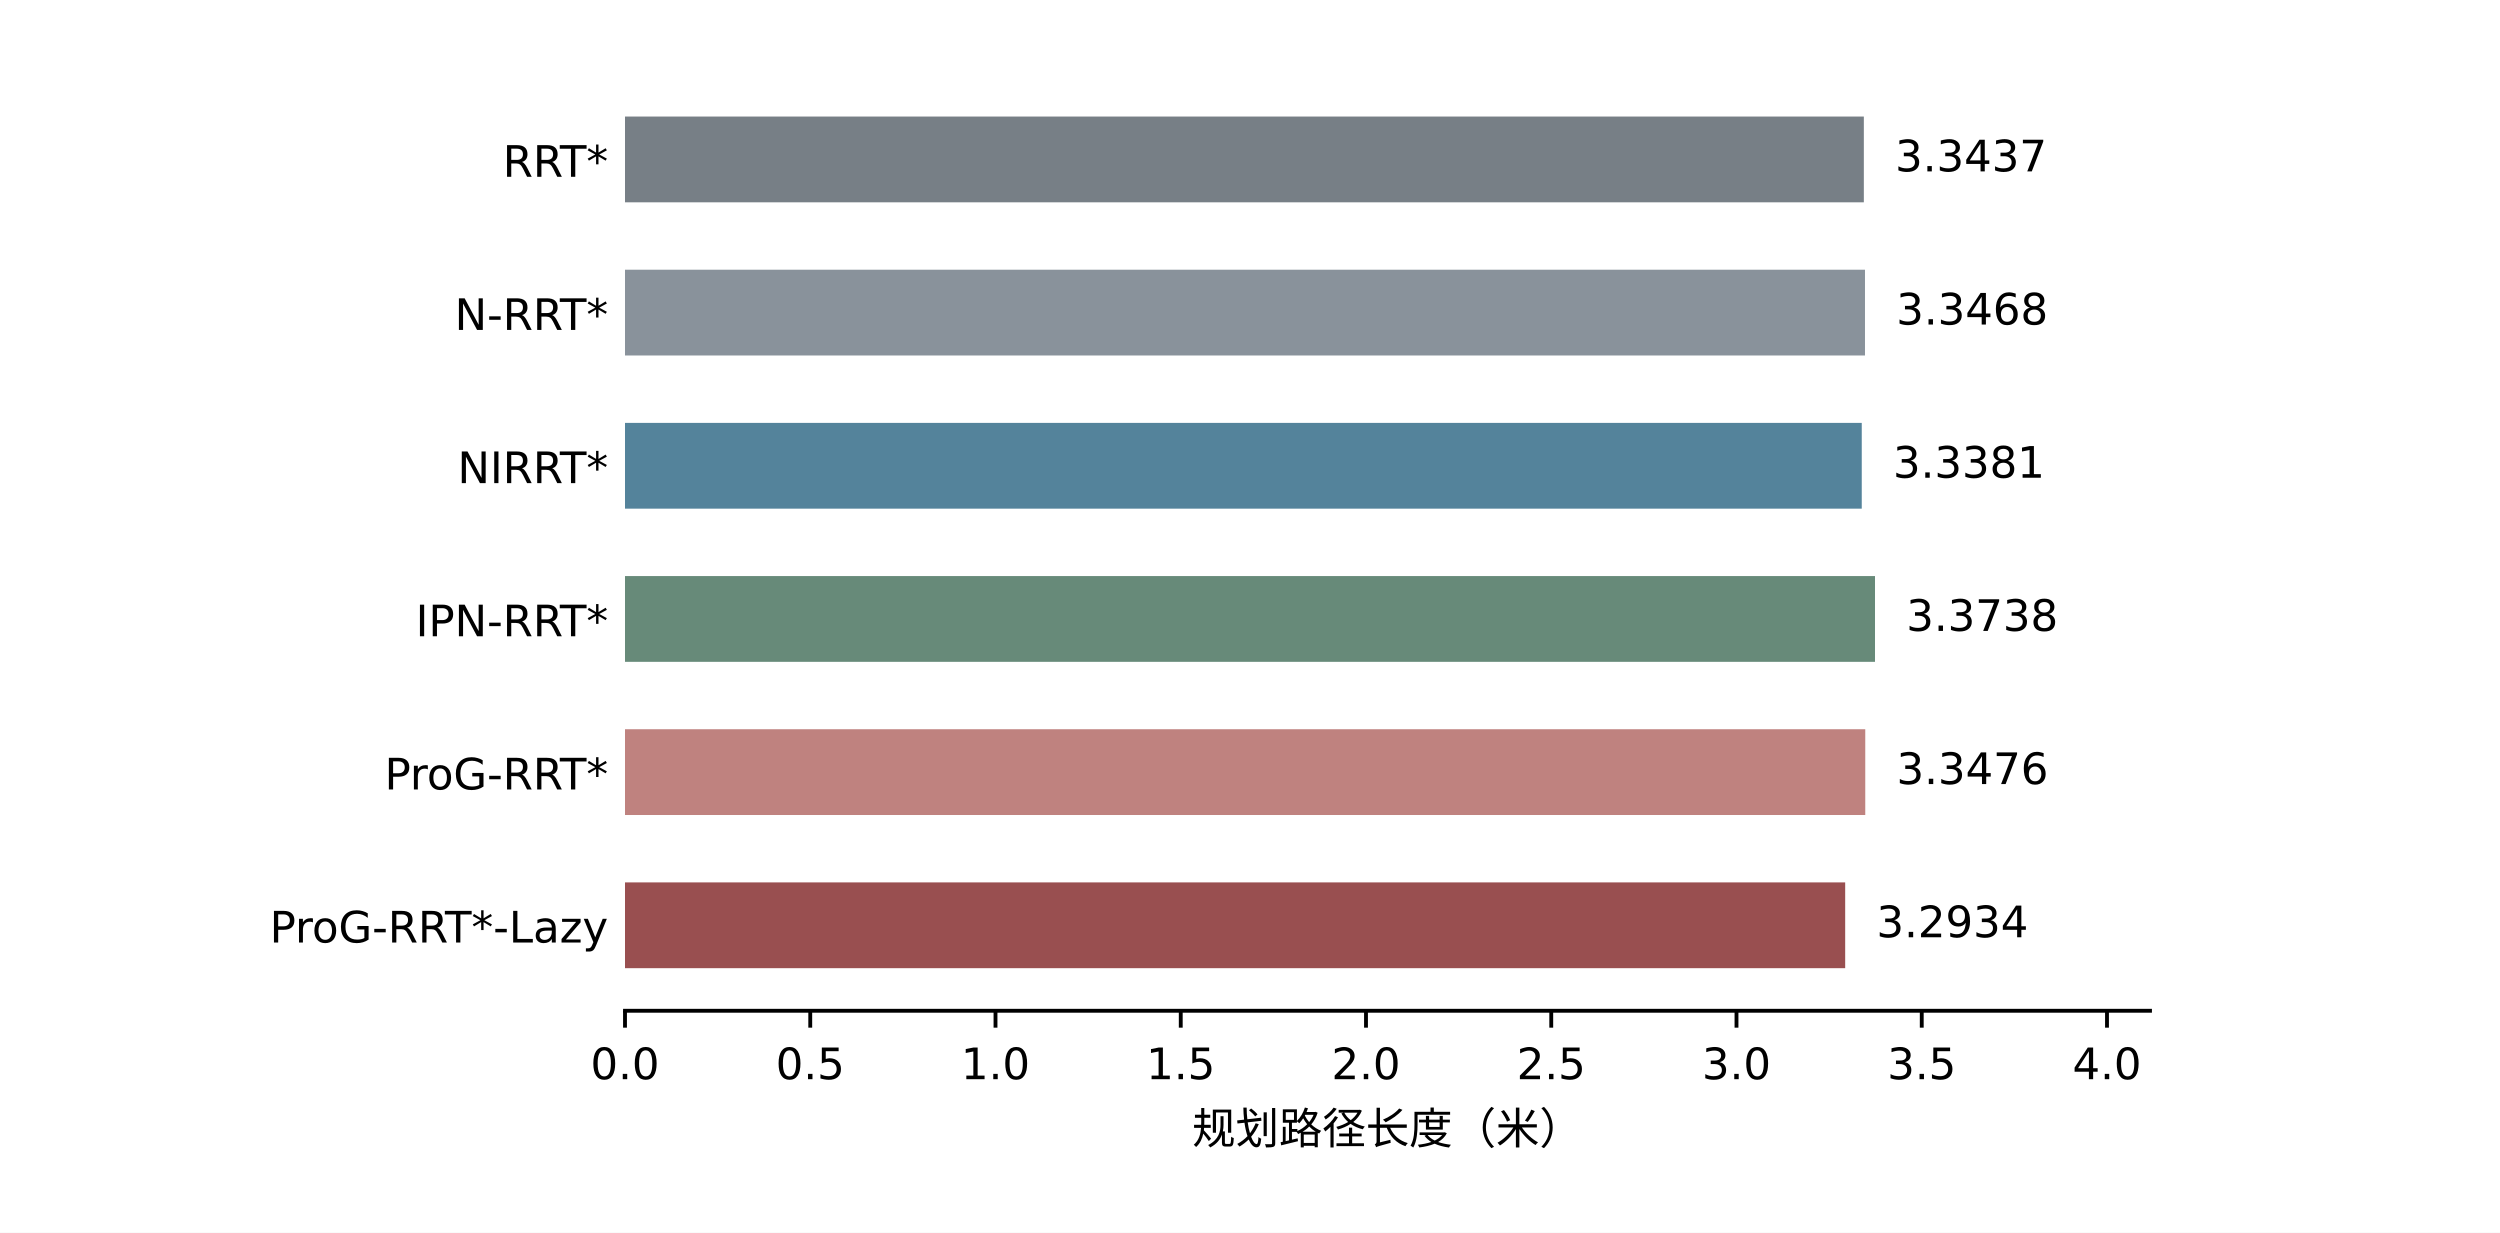
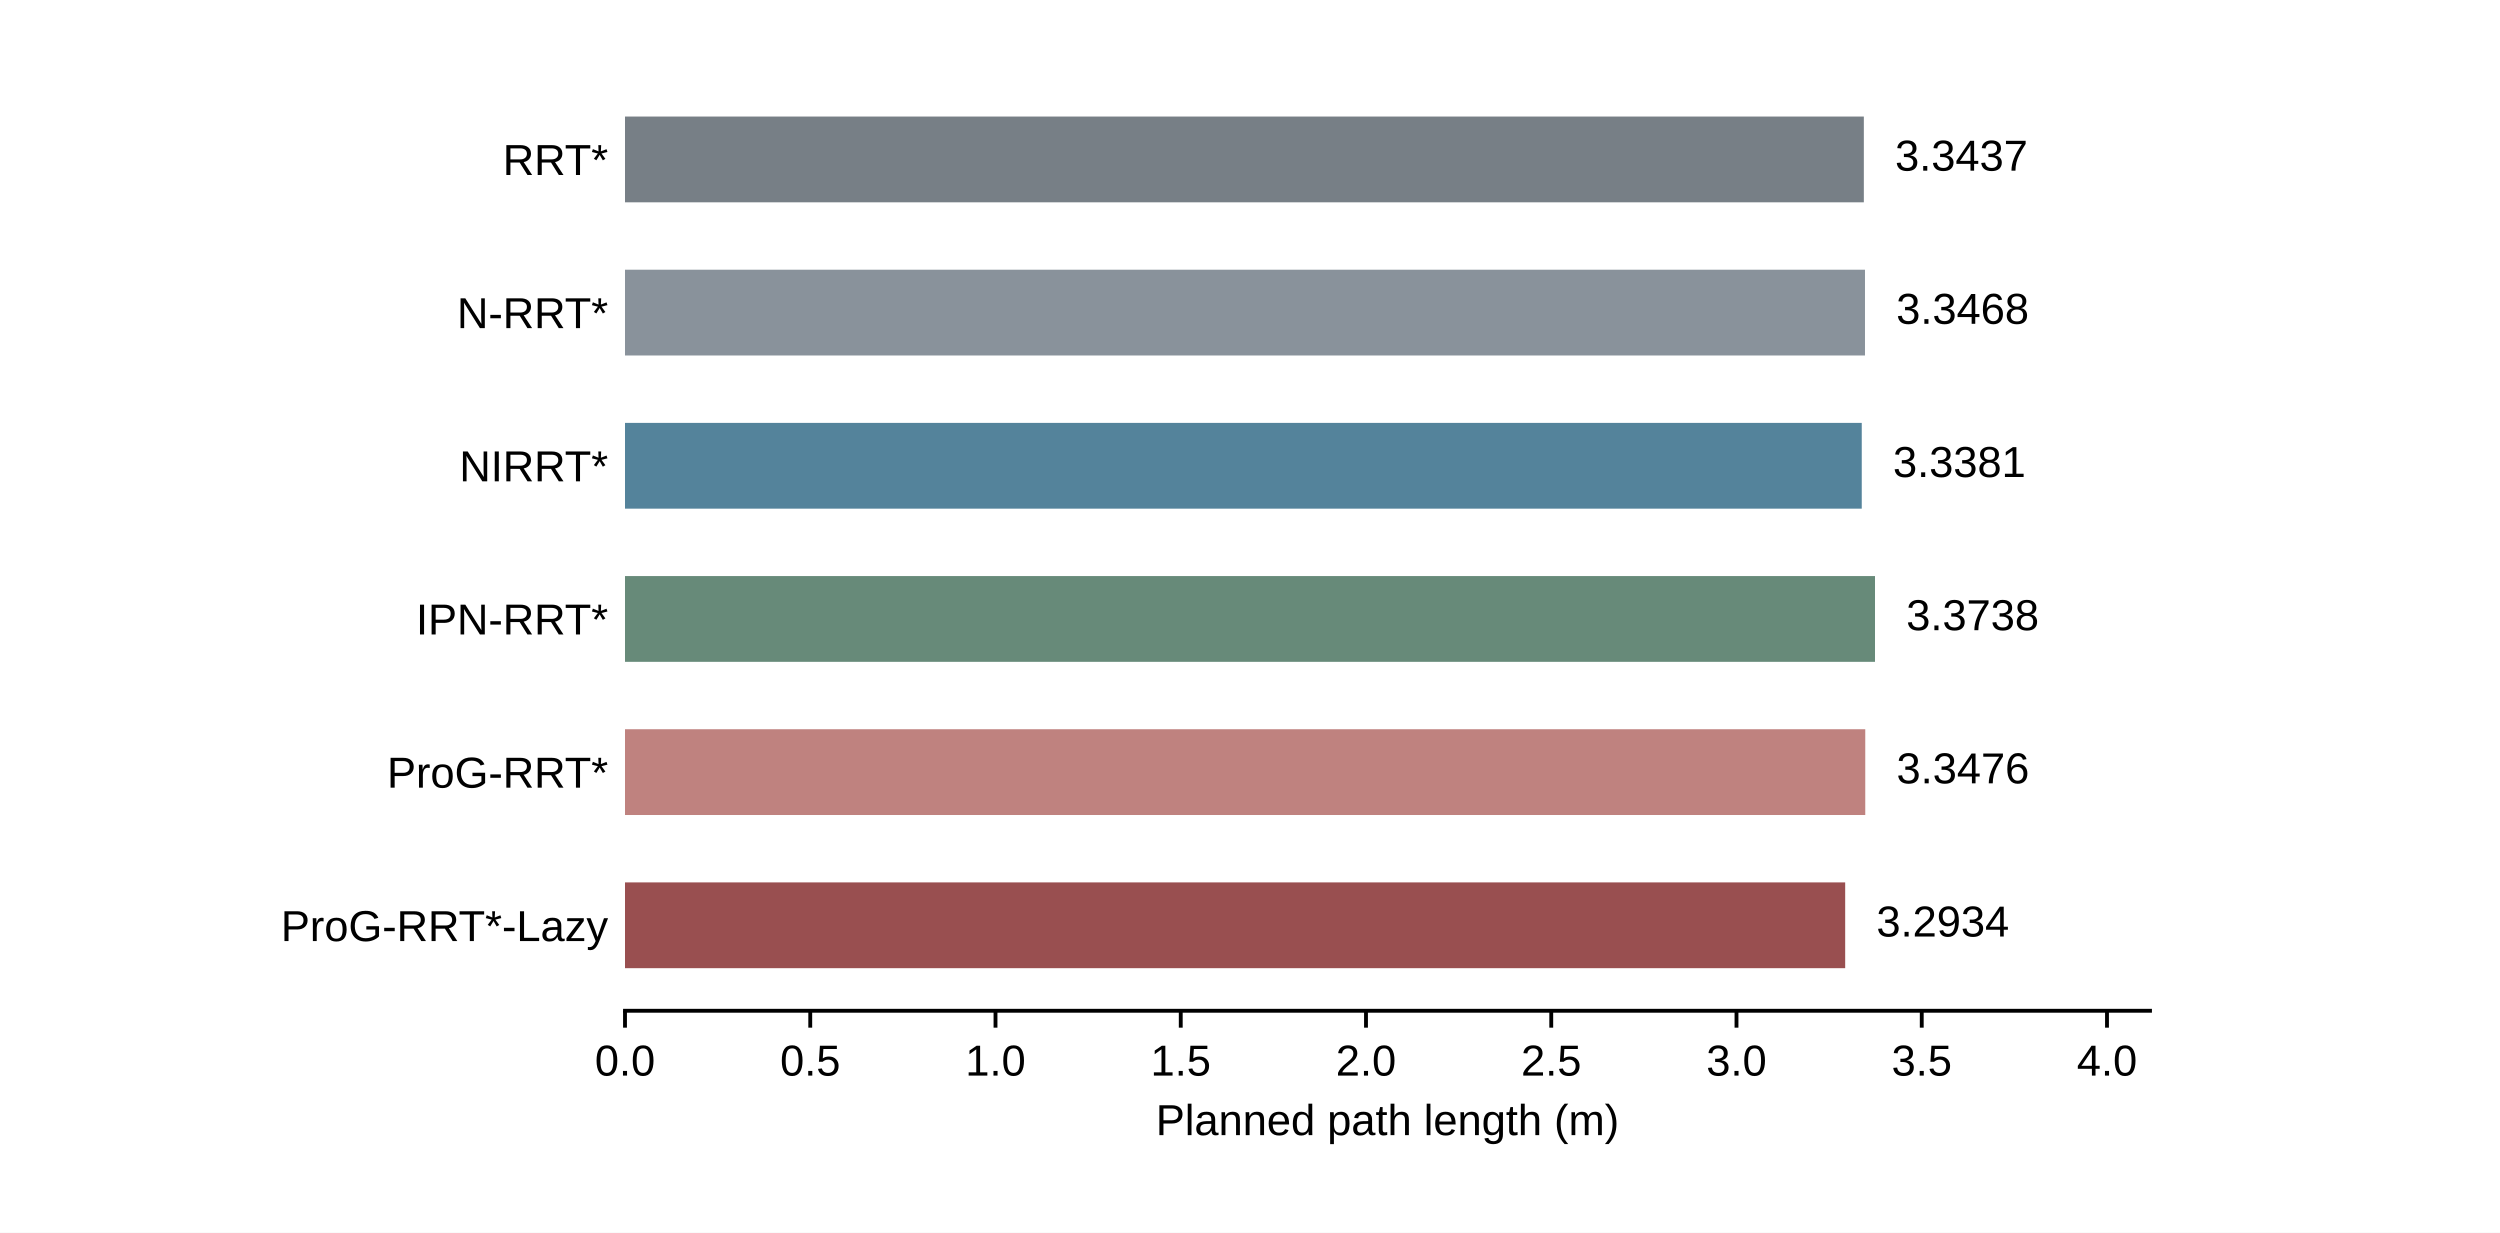
<svg xmlns="http://www.w3.org/2000/svg" xmlns:xlink="http://www.w3.org/1999/xlink" width="518.4pt" height="255.6pt" viewBox="0 0 518.4 255.6" version="1.1">
  <defs>
    <style type="text/css">*{stroke-linejoin: round; stroke-linecap: butt}</style>
  </defs>
  <g id="figure_1">
    <g id="patch_1">
      <path d="M 0 255.6  L 518.4 255.6  L 518.4 0  L 0 0  z " style="fill: #ffffff" />
    </g>
    <g id="axes_1">
      <g id="patch_2">
        <path d="M 129.6 209.592  L 445.824 209.592  L 445.824 15.336  L 129.6 15.336  z " style="fill: #ffffff" />
      </g>
      <g id="patch_3">
-         <path d="M 129.6 24.166  L 386.486 24.166  L 386.486 41.953  L 129.6 41.953  z " clip-path="url(#pfc338fcaec)" style="fill: #777f86" />
+         <path d="M 129.6 24.166  L 386.486 24.166  L 386.486 41.953  L 129.6 41.953  z " clip-path="url(#p700903a068)" style="fill: #777f86" />
      </g>
      <g id="patch_4">
-         <path d="M 129.6 55.928  L 386.724 55.928  L 386.724 73.714  L 129.6 73.714  z " clip-path="url(#pfc338fcaec)" style="fill: #89929b" />
+         <path d="M 129.6 55.928  L 386.724 55.928  L 386.724 73.714  L 129.6 73.714  z " clip-path="url(#p700903a068)" style="fill: #89929b" />
      </g>
      <g id="patch_5">
-         <path d="M 129.6 87.69  L 386.053 87.69  L 386.053 105.476  L 129.6 105.476  z " clip-path="url(#pfc338fcaec)" style="fill: #54839b" />
+         <path d="M 129.6 87.69  L 386.053 87.69  L 386.053 105.476  L 129.6 105.476  z " clip-path="url(#p700903a068)" style="fill: #54839b" />
      </g>
      <g id="patch_6">
-         <path d="M 129.6 119.452  L 388.8 119.452  L 388.8 137.238  L 129.6 137.238  z " clip-path="url(#pfc338fcaec)" style="fill: #678a79" />
+         <path d="M 129.6 119.452  L 388.8 119.452  L 388.8 137.238  L 129.6 137.238  z " clip-path="url(#p700903a068)" style="fill: #678a79" />
      </g>
      <g id="patch_7">
-         <path d="M 129.6 151.214  L 386.781 151.214  L 386.781 169  L 129.6 169  z " clip-path="url(#pfc338fcaec)" style="fill: #bf827f" />
+         <path d="M 129.6 151.214  L 386.781 151.214  L 386.781 169  L 129.6 169  z " clip-path="url(#p700903a068)" style="fill: #bf827f" />
      </g>
      <g id="patch_8">
-         <path d="M 129.6 182.975  L 382.617 182.975  L 382.617 200.762  L 129.6 200.762  z " clip-path="url(#pfc338fcaec)" style="fill: #994f50" />
+         <path d="M 129.6 182.975  L 382.617 182.975  L 382.617 200.762  L 129.6 200.762  z " clip-path="url(#p700903a068)" style="fill: #994f50" />
      </g>
      <g id="matplotlib.axis_1">
        <g id="xtick_1">
          <g id="line2d_1">
            <defs>
-               <path id="m196f5dba8f" d="M 0 0  L 0 3.5  " style="stroke: #000000; stroke-width: 0.8" />
+               <path id="mff26e9fd62" d="M 0 0  L 0 3.5  " style="stroke: #000000; stroke-width: 0.8" />
            </defs>
            <g>
-               <use xlink:href="#m196f5dba8f" x="129.6" y="209.592" style="stroke: #000000; stroke-width: 0.8" />
+               <use xlink:href="#mff26e9fd62" x="129.6" y="209.592" style="stroke: #000000; stroke-width: 0.8" />
            </g>
          </g>
          <g id="text_1">
-             <text style="font: 9px 'Microsoft YaHei', 'DejaVu Sans', sans-serif; text-anchor: middle" x="129.6" y="223.786" transform="rotate(-0 129.6 223.7864)">0.0</text>
+             <text style="font: 9px 'Arial', 'DejaVu Sans', sans-serif; text-anchor: middle" x="129.6" y="223.034" transform="rotate(-0 129.6 223.034)">0.0</text>
          </g>
        </g>
        <g id="xtick_2">
          <g id="line2d_2">
            <g>
-               <use xlink:href="#m196f5dba8f" x="168.013" y="209.592" style="stroke: #000000; stroke-width: 0.8" />
+               <use xlink:href="#mff26e9fd62" x="168.013" y="209.592" style="stroke: #000000; stroke-width: 0.8" />
            </g>
          </g>
          <g id="text_2">
-             <text style="font: 9px 'Microsoft YaHei', 'DejaVu Sans', sans-serif; text-anchor: middle" x="168.013" y="223.786" transform="rotate(-0 168.0133 223.7864)">0.5</text>
+             <text style="font: 9px 'Arial', 'DejaVu Sans', sans-serif; text-anchor: middle" x="168.013" y="223.034" transform="rotate(-0 168.0133 223.034)">0.5</text>
          </g>
        </g>
        <g id="xtick_3">
          <g id="line2d_3">
            <g>
-               <use xlink:href="#m196f5dba8f" x="206.427" y="209.592" style="stroke: #000000; stroke-width: 0.8" />
+               <use xlink:href="#mff26e9fd62" x="206.427" y="209.592" style="stroke: #000000; stroke-width: 0.8" />
            </g>
          </g>
          <g id="text_3">
-             <text style="font: 9px 'Microsoft YaHei', 'DejaVu Sans', sans-serif; text-anchor: middle" x="206.427" y="223.786" transform="rotate(-0 206.4267 223.7864)">1.0</text>
+             <text style="font: 9px 'Arial', 'DejaVu Sans', sans-serif; text-anchor: middle" x="206.427" y="223.034" transform="rotate(-0 206.4267 223.034)">1.0</text>
          </g>
        </g>
        <g id="xtick_4">
          <g id="line2d_4">
            <g>
-               <use xlink:href="#m196f5dba8f" x="244.84" y="209.592" style="stroke: #000000; stroke-width: 0.8" />
+               <use xlink:href="#mff26e9fd62" x="244.84" y="209.592" style="stroke: #000000; stroke-width: 0.8" />
            </g>
          </g>
          <g id="text_4">
-             <text style="font: 9px 'Microsoft YaHei', 'DejaVu Sans', sans-serif; text-anchor: middle" x="244.84" y="223.786" transform="rotate(-0 244.84 223.7864)">1.5</text>
+             <text style="font: 9px 'Arial', 'DejaVu Sans', sans-serif; text-anchor: middle" x="244.84" y="223.034" transform="rotate(-0 244.84 223.034)">1.5</text>
          </g>
        </g>
        <g id="xtick_5">
          <g id="line2d_5">
            <g>
-               <use xlink:href="#m196f5dba8f" x="283.253" y="209.592" style="stroke: #000000; stroke-width: 0.8" />
+               <use xlink:href="#mff26e9fd62" x="283.253" y="209.592" style="stroke: #000000; stroke-width: 0.8" />
            </g>
          </g>
          <g id="text_5">
-             <text style="font: 9px 'Microsoft YaHei', 'DejaVu Sans', sans-serif; text-anchor: middle" x="283.253" y="223.786" transform="rotate(-0 283.2534 223.7864)">2.0</text>
+             <text style="font: 9px 'Arial', 'DejaVu Sans', sans-serif; text-anchor: middle" x="283.253" y="223.034" transform="rotate(-0 283.2534 223.034)">2.0</text>
          </g>
        </g>
        <g id="xtick_6">
          <g id="line2d_6">
            <g>
-               <use xlink:href="#m196f5dba8f" x="321.667" y="209.592" style="stroke: #000000; stroke-width: 0.8" />
+               <use xlink:href="#mff26e9fd62" x="321.667" y="209.592" style="stroke: #000000; stroke-width: 0.8" />
            </g>
          </g>
          <g id="text_6">
-             <text style="font: 9px 'Microsoft YaHei', 'DejaVu Sans', sans-serif; text-anchor: middle" x="321.667" y="223.786" transform="rotate(-0 321.6667 223.7864)">2.5</text>
+             <text style="font: 9px 'Arial', 'DejaVu Sans', sans-serif; text-anchor: middle" x="321.667" y="223.034" transform="rotate(-0 321.6667 223.034)">2.5</text>
          </g>
        </g>
        <g id="xtick_7">
          <g id="line2d_7">
            <g>
-               <use xlink:href="#m196f5dba8f" x="360.08" y="209.592" style="stroke: #000000; stroke-width: 0.8" />
+               <use xlink:href="#mff26e9fd62" x="360.08" y="209.592" style="stroke: #000000; stroke-width: 0.8" />
            </g>
          </g>
          <g id="text_7">
-             <text style="font: 9px 'Microsoft YaHei', 'DejaVu Sans', sans-serif; text-anchor: middle" x="360.08" y="223.786" transform="rotate(-0 360.0801 223.7864)">3.0</text>
+             <text style="font: 9px 'Arial', 'DejaVu Sans', sans-serif; text-anchor: middle" x="360.08" y="223.034" transform="rotate(-0 360.0801 223.034)">3.0</text>
          </g>
        </g>
        <g id="xtick_8">
          <g id="line2d_8">
            <g>
-               <use xlink:href="#m196f5dba8f" x="398.493" y="209.592" style="stroke: #000000; stroke-width: 0.8" />
+               <use xlink:href="#mff26e9fd62" x="398.493" y="209.592" style="stroke: #000000; stroke-width: 0.8" />
            </g>
          </g>
          <g id="text_8">
-             <text style="font: 9px 'Microsoft YaHei', 'DejaVu Sans', sans-serif; text-anchor: middle" x="398.493" y="223.786" transform="rotate(-0 398.4934 223.7864)">3.5</text>
+             <text style="font: 9px 'Arial', 'DejaVu Sans', sans-serif; text-anchor: middle" x="398.493" y="223.034" transform="rotate(-0 398.4934 223.034)">3.5</text>
          </g>
        </g>
        <g id="xtick_9">
          <g id="line2d_9">
            <g>
-               <use xlink:href="#m196f5dba8f" x="436.907" y="209.592" style="stroke: #000000; stroke-width: 0.8" />
+               <use xlink:href="#mff26e9fd62" x="436.907" y="209.592" style="stroke: #000000; stroke-width: 0.8" />
            </g>
          </g>
          <g id="text_9">
-             <text style="font: 9px 'Microsoft YaHei', 'DejaVu Sans', sans-serif; text-anchor: middle" x="436.907" y="223.786" transform="rotate(-0 436.9068 223.7864)">4.0</text>
+             <text style="font: 9px 'Arial', 'DejaVu Sans', sans-serif; text-anchor: middle" x="436.907" y="223.034" transform="rotate(-0 436.9068 223.034)">4.0</text>
          </g>
        </g>
        <g id="text_10">
-           <text style="font: 9px 'Microsoft YaHei', 'DejaVu Sans', sans-serif; text-anchor: middle" x="287.712" y="237.218" transform="rotate(-0 287.712 237.2181)">规划路径长度（米）</text>
+           <text style="font: 9px 'Arial', 'DejaVu Sans', sans-serif; text-anchor: middle" x="287.712" y="235.375" transform="rotate(-0 287.712 235.3745)">Planned path length (m)</text>
        </g>
      </g>
      <g id="matplotlib.axis_2">
        <g id="ytick_1">
          <g id="line2d_10" />
          <g id="text_11">
-             <text style="font: 9px 'Microsoft YaHei', 'DejaVu Sans', sans-serif; text-anchor: end" x="126.1" y="36.656" transform="rotate(-0 126.1 36.65635)">RRT*</text>
+             <text style="font: 9px 'Arial', 'DejaVu Sans', sans-serif; text-anchor: end" x="126.1" y="36.28" transform="rotate(-0 126.1 36.28018)">RRT*</text>
          </g>
        </g>
        <g id="ytick_2">
          <g id="line2d_11" />
          <g id="text_12">
-             <text style="font: 9px 'Microsoft YaHei', 'DejaVu Sans', sans-serif; text-anchor: end" x="126.1" y="68.418" transform="rotate(-0 126.1 68.41828)">N-RRT*</text>
+             <text style="font: 9px 'Arial', 'DejaVu Sans', sans-serif; text-anchor: end" x="126.1" y="68.042" transform="rotate(-0 126.1 68.04211)">N-RRT*</text>
          </g>
        </g>
        <g id="ytick_3">
          <g id="line2d_12" />
          <g id="text_13">
-             <text style="font: 9px 'Microsoft YaHei', 'DejaVu Sans', sans-serif; text-anchor: end" x="126.1" y="100.18" transform="rotate(-0 126.1 100.1802)">NIRRT*</text>
+             <text style="font: 9px 'Arial', 'DejaVu Sans', sans-serif; text-anchor: end" x="126.1" y="99.804" transform="rotate(-0 126.1 99.80405)">NIRRT*</text>
          </g>
        </g>
        <g id="ytick_4">
          <g id="line2d_13" />
          <g id="text_14">
-             <text style="font: 9px 'Microsoft YaHei', 'DejaVu Sans', sans-serif; text-anchor: end" x="126.1" y="131.942" transform="rotate(-0 126.1 131.9422)">IPN-RRT*</text>
+             <text style="font: 9px 'Arial', 'DejaVu Sans', sans-serif; text-anchor: end" x="126.1" y="131.566" transform="rotate(-0 126.1 131.566)">IPN-RRT*</text>
          </g>
        </g>
        <g id="ytick_5">
          <g id="line2d_14" />
          <g id="text_15">
-             <text style="font: 9px 'Microsoft YaHei', 'DejaVu Sans', sans-serif; text-anchor: end" x="126.1" y="163.704" transform="rotate(-0 126.1 163.7041)">ProG-RRT*</text>
+             <text style="font: 9px 'Arial', 'DejaVu Sans', sans-serif; text-anchor: end" x="126.1" y="163.328" transform="rotate(-0 126.1 163.3279)">ProG-RRT*</text>
          </g>
        </g>
        <g id="ytick_6">
          <g id="line2d_15" />
          <g id="text_16">
-             <text style="font: 9px 'Microsoft YaHei', 'DejaVu Sans', sans-serif; text-anchor: end" x="126.1" y="195.44" transform="rotate(-0 126.1 195.44)">ProG-RRT*-Lazy</text>
+             <text style="font: 9px 'Arial', 'DejaVu Sans', sans-serif; text-anchor: end" x="126.1" y="195.145" transform="rotate(-0 126.1 195.1447)">ProG-RRT*-Lazy</text>
          </g>
        </g>
      </g>
      <g id="patch_9">
        <path d="M 129.6 209.592  L 445.824 209.592  " style="fill: none; stroke: #000000; stroke-width: 0.8; stroke-linejoin: miter; stroke-linecap: square" />
      </g>
      <g id="text_17">
-         <text style="font: 9px 'Microsoft YaHei', 'DejaVu Sans', sans-serif; text-anchor: start" x="392.966" y="35.538" transform="rotate(-0 392.9659 35.53768)">3.3437</text>
+         <text style="font: 9px 'Arial', 'DejaVu Sans', sans-serif; text-anchor: start" x="392.966" y="35.386" transform="rotate(-0 392.9659 35.3858)">3.3437</text>
      </g>
      <g id="text_18">
-         <text style="font: 9px 'Microsoft YaHei', 'DejaVu Sans', sans-serif; text-anchor: start" x="393.204" y="67.3" transform="rotate(-0 393.2043 67.29961)">3.3468</text>
+         <text style="font: 9px 'Arial', 'DejaVu Sans', sans-serif; text-anchor: start" x="393.204" y="67.148" transform="rotate(-0 393.2043 67.14774)">3.3468</text>
      </g>
      <g id="text_19">
-         <text style="font: 9px 'Microsoft YaHei', 'DejaVu Sans', sans-serif; text-anchor: start" x="392.533" y="99.062" transform="rotate(-0 392.5332 99.06155)">3.3381</text>
+         <text style="font: 9px 'Arial', 'DejaVu Sans', sans-serif; text-anchor: start" x="392.533" y="98.91" transform="rotate(-0 392.5332 98.90967)">3.3381</text>
      </g>
      <g id="text_20">
-         <text style="font: 9px 'Microsoft YaHei', 'DejaVu Sans', sans-serif; text-anchor: start" x="395.28" y="130.823" transform="rotate(-0 395.28 130.8235)">3.3738</text>
+         <text style="font: 9px 'Arial', 'DejaVu Sans', sans-serif; text-anchor: start" x="395.28" y="130.672" transform="rotate(-0 395.28 130.6716)">3.3738</text>
      </g>
      <g id="text_21">
-         <text style="font: 9px 'Microsoft YaHei', 'DejaVu Sans', sans-serif; text-anchor: start" x="393.261" y="162.585" transform="rotate(-0 393.2612 162.5854)">3.3476</text>
+         <text style="font: 9px 'Arial', 'DejaVu Sans', sans-serif; text-anchor: start" x="393.261" y="162.434" transform="rotate(-0 393.2612 162.4335)">3.3476</text>
      </g>
      <g id="text_22">
-         <text style="font: 9px 'Microsoft YaHei', 'DejaVu Sans', sans-serif; text-anchor: start" x="389.097" y="194.347" transform="rotate(-0 389.0972 194.3474)">3.2934</text>
+         <text style="font: 9px 'Arial', 'DejaVu Sans', sans-serif; text-anchor: start" x="389.097" y="194.195" transform="rotate(-0 389.0972 194.1955)">3.2934</text>
      </g>
    </g>
  </g>
  <defs>
-     <clipPath id="pfc338fcaec">
+     <clipPath id="p700903a068">
      <rect x="129.6" y="15.336" width="316.224" height="194.256" />
    </clipPath>
  </defs>
</svg>
